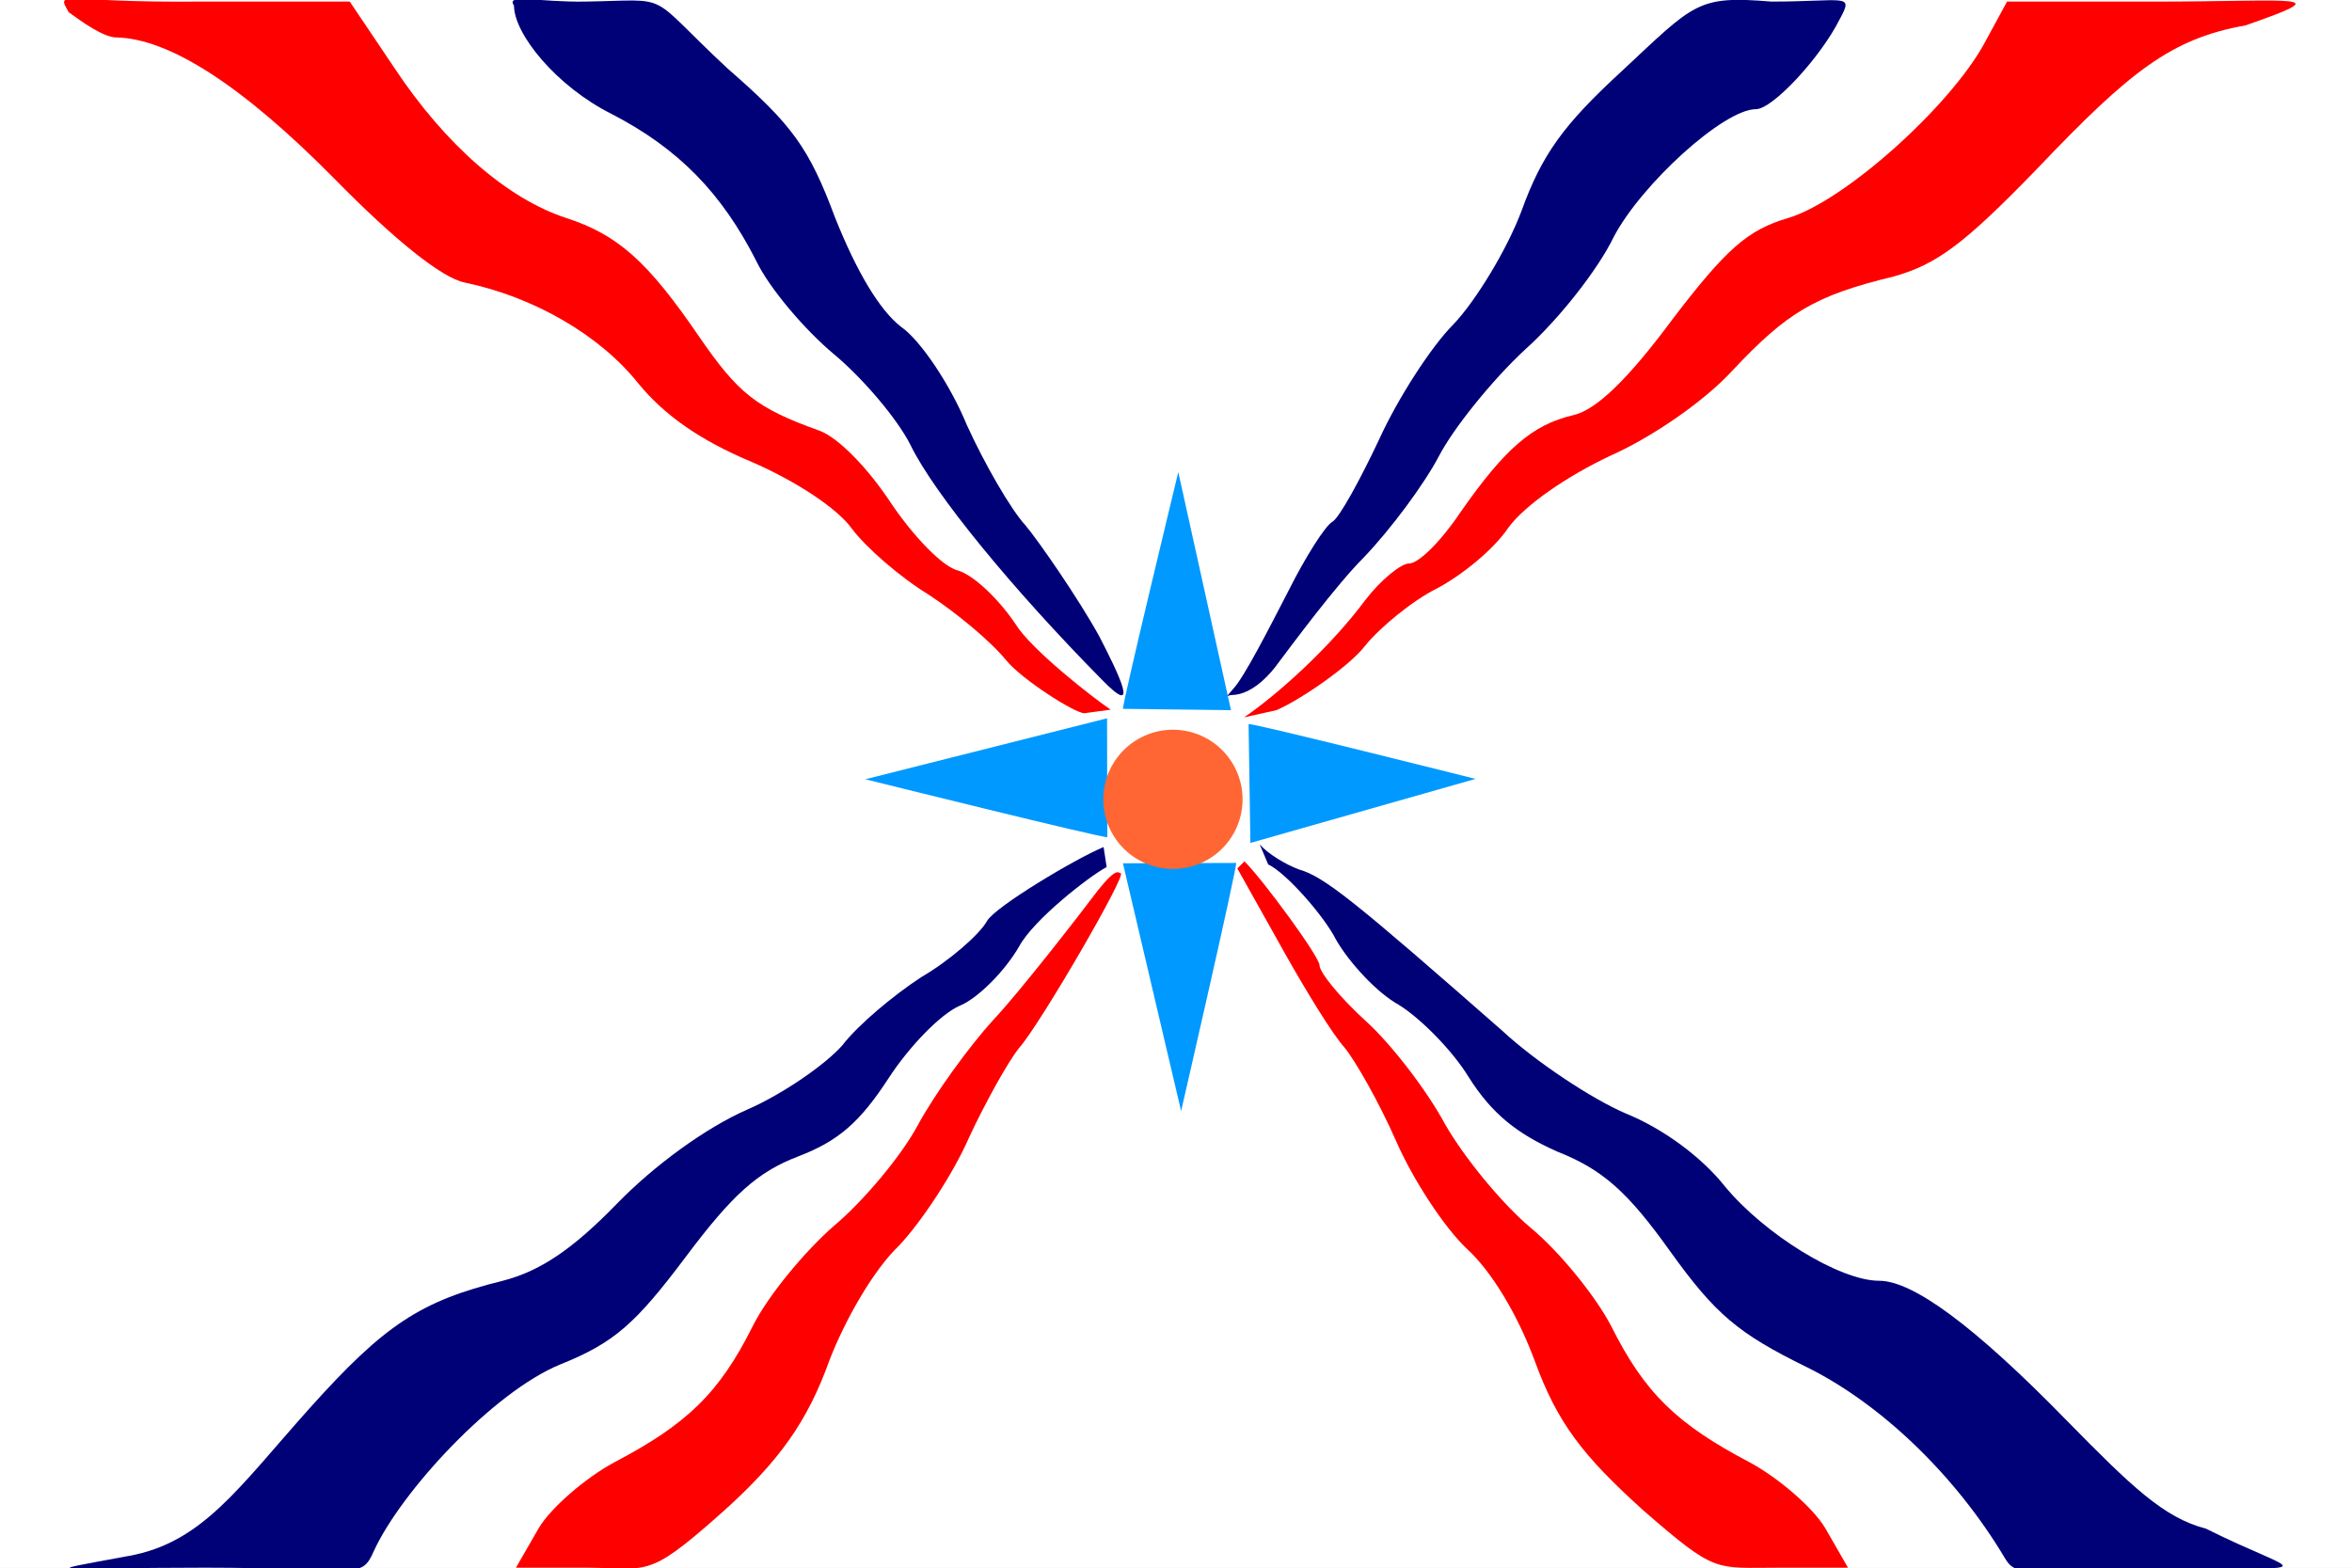
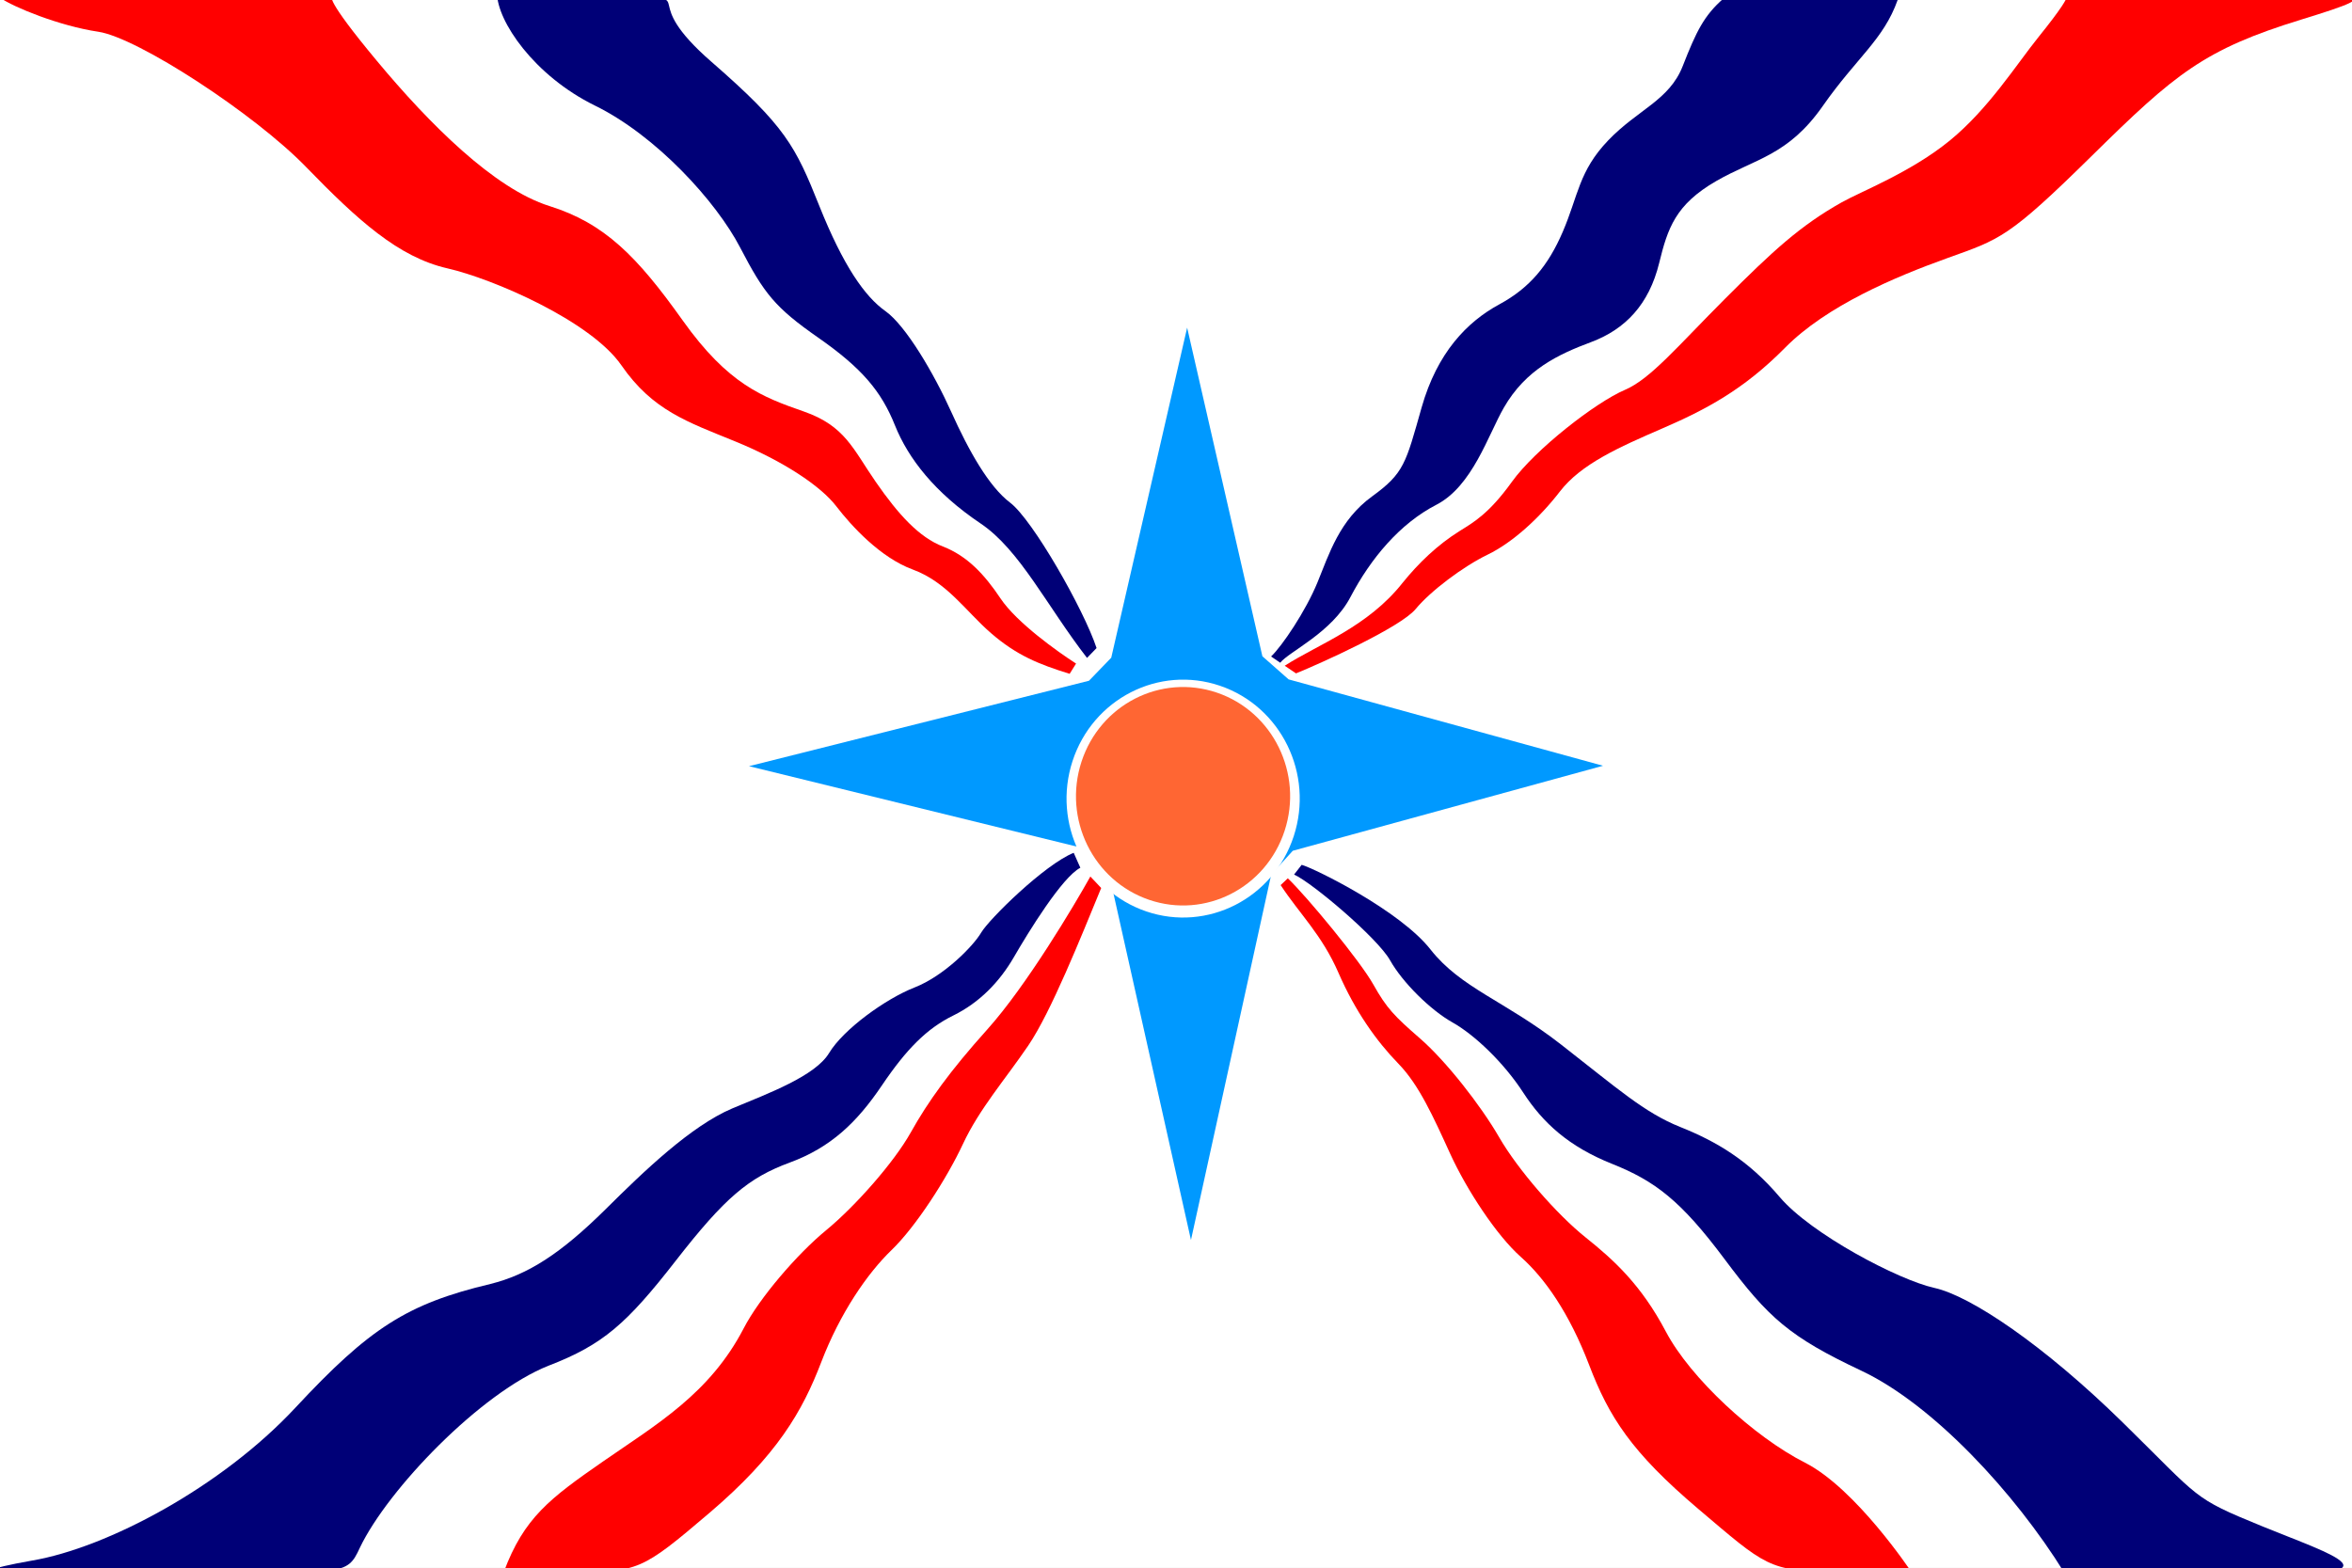
<svg xmlns="http://www.w3.org/2000/svg" version="1.0" width="585px" height="390px" viewBox="0 0 468 323" preserveAspectRatio="xMidYMid meet" id="svg18299">
  <defs id="defs18320" />
-   <rect style="fill:#ffffff;fill-opacity:1;stroke:none;stroke-width:0;stroke-miterlimit:4;stroke-dasharray:none;stroke-opacity:1" id="rect1315" width="484.5" height="323" x="-8.25" y="3.8146970e-06" />
-   <path style="fill:#000077;stroke:none;fill-opacity:1" d="M 219.085,174.517 C 213.174,176.98 196.806,186.787 195.082,189.743 C 193.604,192.453 187.446,197.871 181.535,201.32 C 175.87,205.015 168.48,211.173 165.278,215.36 C 161.83,219.301 152.962,225.459 145.573,228.661 C 137.198,232.356 126.606,239.992 118.724,248.12 C 109.611,257.48 102.96,261.914 95.324,263.884 C 78.328,268.072 70.939,272.998 55.667,289.994 C 40.888,306.497 33.47,317.883 18.198,320.592 C -1.753,324.287 2.709,323 33.992,323 C 65.52,323 66.066,325.696 68.775,319.538 C 74.441,307.223 93.354,286.792 107.147,281.126 C 118.232,276.693 122.665,272.752 133.011,258.958 C 142.617,246.149 147.79,241.469 156.164,238.267 C 164.539,235.065 168.973,231.124 174.884,222.01 C 179.072,215.606 185.476,208.956 189.417,207.231 C 193.112,205.754 198.777,200.088 201.733,194.916 C 204.689,189.497 216.018,180.607 219.713,178.637" id="path18305" />
-   <path style="fill:#ff0000;stroke:none;fill-opacity:1" d="M 220.541,146.212 C 216.847,143.749 204.196,133.829 200.994,128.657 C 197.545,123.484 192.373,118.558 189.171,117.572 C 185.969,116.834 180.057,110.676 175.377,103.779 C 170.697,96.636 164.539,90.231 160.598,88.753 C 147.543,84.073 143.849,81.118 135.72,69.295 C 125.129,53.777 118.971,48.358 108.379,44.909 C 96.31,40.968 83.501,29.884 72.91,13.873 L 63.796,0.326 L 32.514,0.326 C 4.434,0.572 3.222,-2.177 5.912,2.523 C 8.621,4.493 13.055,7.716 15.764,7.716 C 26.602,7.962 41.627,17.568 60.594,36.781 C 73.156,49.589 82.762,57.225 87.442,58.21 C 101.729,61.166 115.276,69.048 123.158,78.901 C 128.577,85.551 135.966,90.724 146.558,95.158 C 155.672,99.099 164.293,104.764 167.249,108.951 C 170.204,112.892 177.348,119.05 183.013,122.499 C 188.678,126.194 195.821,132.105 199.023,136.046 C 202.225,139.987 213.152,146.951 215.122,146.951" id="path19069" />
-   <path style="fill:#000077;stroke:none;fill-opacity:1" id="path18307" d="M 97.628,1.132 C 97.628,7.043 106.409,17.814 117.739,23.48 C 131.533,30.623 140.4,39.737 147.543,53.777 C 150.253,59.442 157.642,68.063 163.554,72.989 C 169.465,77.916 176.609,86.29 179.318,91.709 C 184.244,101.808 200.478,121.535 218.706,140.009 C 226.834,148.384 222.154,138.778 218.213,131.142 C 214.026,123.506 205.674,111.415 202.964,108.212 C 200.009,105.01 194.59,95.65 190.895,87.522 C 187.446,79.147 181.289,70.033 177.348,67.324 C 172.914,63.876 168.234,55.993 163.8,44.909 C 158.381,30.377 154.933,25.697 141.632,14.12 C 124.456,-1.878 130.714,0.026 112.32,0.326 C 102.715,0.482 95.83,-1.385 97.628,1.132 z " />
-   <path style="fill:#000077;stroke:none;fill-opacity:1" id="path18309" d="M 325.876,14.612 C 313.807,25.697 309.373,31.854 305.186,43.431 C 302.23,51.313 295.826,61.905 291.146,66.831 C 286.466,71.511 279.569,82.349 275.874,90.478 C 271.933,98.852 267.745,106.488 266.268,107.474 C 264.79,108.212 260.602,114.863 257.154,121.76 C 253.459,128.903 247.951,139.763 245.734,141.98 C 243.763,144.443 244.345,143.189 245.577,143.189 C 247.055,143.189 250.414,142.472 254.355,137.546 C 258.05,132.62 267.007,120.528 272.672,114.863 C 278.337,108.951 285.234,99.591 288.19,93.926 C 291.146,88.261 299.028,78.408 305.924,72.004 C 312.821,65.846 320.95,55.501 324.152,48.85 C 329.817,38.012 346.813,22.494 353.463,22.494 C 356.912,22.494 366.785,11.83 370.726,3.948 C 373.681,-1.471 371.937,0.326 356.666,0.326 C 341.394,-0.926 340.901,0.572 325.876,14.612 z " />
-   <path style="fill:#ff0000;stroke:none;fill-opacity:1" d="M 254.669,146.324 C 259.841,144.107 269.962,137.031 272.918,133.09 C 276.12,129.149 282.771,123.73 287.697,121.267 C 292.87,118.558 299.52,113.139 302.476,108.705 C 305.924,104.025 314.546,98.113 323.413,93.926 C 332.28,89.985 342.872,82.596 348.537,76.438 C 359.868,64.368 365.533,60.92 381.79,56.979 C 390.657,54.516 396.322,50.328 411.348,34.81 C 430.56,14.612 439.042,7.942 454.313,5.232 C 473.419,-1.458 465.291,0.326 435.487,0.326 L 405.19,0.326 L 400.51,8.947 C 393.367,22.002 371.691,41.461 360.114,44.909 C 351.739,47.372 347.306,51.313 336.221,65.846 C 327.108,78.162 320.457,84.566 315.777,85.551 C 307.402,87.522 301.737,92.448 292.623,105.503 C 288.682,111.415 284.002,116.095 282.032,116.095 C 280.308,116.095 276.12,119.543 272.918,123.73 C 265.775,133.337 254.915,143.122 248.018,147.802" id="path18311" />
-   <path style="fill:#000077;stroke:none;fill-opacity:1" d="M 252.989,178.1 C 256.684,179.824 264.543,188.758 267.007,193.684 C 269.716,198.364 275.381,204.522 279.815,206.985 C 284.249,209.695 290.899,216.345 294.348,222.01 C 299.028,229.4 304.2,233.587 312.575,237.282 C 321.935,240.977 327.108,245.657 335.729,257.726 C 345.089,270.781 349.769,274.722 363.809,281.619 C 379.327,289.255 394.725,304.16 404.824,321.156 C 407.041,324.851 409.131,323.899 437.211,323.406 C 470.956,322.667 466.443,325.084 446.132,314.945 C 437.51,312.728 430.807,306.251 417.506,292.703 C 398.293,272.998 385.731,263.884 378.834,263.884 C 370.706,263.884 355.188,254.278 347.059,244.425 C 342.379,238.514 334.497,232.602 326.615,229.4 C 319.718,226.444 308.141,218.808 301.244,212.404 C 270.948,185.802 264.543,180.629 259.371,179.151 C 256.661,178.166 252.967,175.949 251.242,173.979" id="path19073" />
-   <path style="fill:#ff0000;stroke:none;fill-opacity:1" id="path18315" d="M 217.944,183.407 C 214.249,188.334 201.486,204.768 196.314,210.187 C 191.388,215.606 184.244,225.459 180.796,231.863 C 177.348,238.267 169.465,247.627 163.554,252.554 C 157.642,257.726 150.006,266.84 146.804,273.244 C 139.907,287.038 133.257,293.442 118.232,301.324 C 112.32,304.526 105.177,310.684 102.714,314.872 L 98.034,323 L 112.074,323 C 125.375,323 124.809,325.503 139.834,312.202 C 152.396,301.118 158.135,292.703 162.569,280.387 C 165.771,272.013 171.682,261.667 176.855,256.741 C 181.535,251.815 188.185,241.716 191.388,234.326 C 194.836,226.937 199.516,218.562 201.733,215.853 C 205.92,211.173 224.08,179.913 222.602,179.913 C 222.11,179.913 221.885,178.481 217.944,183.407 z " />
-   <path style="fill:#ff0000;stroke:none;fill-opacity:1" id="path18317" d="M 256.415,196.394 C 260.849,204.276 266.268,213.143 268.731,215.853 C 270.948,218.562 275.874,227.183 279.322,235.065 C 282.771,242.947 289.175,252.8 293.855,257.234 C 299.028,261.914 304.447,271.027 307.895,280.387 C 312.575,293.196 317.768,299.92 330.33,311.25 C 345.355,324.305 344.842,323 358.39,323 L 372.43,323 L 367.75,314.872 C 365.287,310.684 358.143,304.526 352.232,301.324 C 337.207,293.442 330.556,287.038 323.659,273.244 C 320.457,267.086 313.068,257.973 307.156,253.046 C 301.244,248.12 293.362,238.514 289.421,231.617 C 285.727,224.72 278.337,215.114 273.164,210.434 C 267.745,205.507 263.558,200.335 263.558,198.857 C 263.558,197.133 252.05,181.415 248.109,177.474 L 246.63,178.928 L 256.415,196.394 z " />
-   <path style="fill:#0099ff;fill-opacity:1;stroke:none" id="path18313" d="M 223.068,177.868 L 235.053,228.919 C 235.053,228.919 246.736,178.196 246.382,177.796 L 223.068,177.868 z " />
-   <path d="M 219.797,147.997 L 169.998,160.556 C 169.998,160.556 219.462,172.854 219.852,172.482 L 219.797,147.997 z " id="path18329" style="fill:#0099ff;fill-opacity:1;stroke:none" />
-   <path style="fill:#0099ff;fill-opacity:1;stroke:none" id="path18331" d="M 245.325,146.317 L 234.474,97.267 C 234.474,97.267 222.754,145.659 223.087,146.047 L 245.325,146.317 z " />
-   <path d="M 249.323,173.673 L 295.702,160.482 C 295.702,160.482 249.312,148.814 248.953,149.19 L 249.323,173.673 z " id="path18333" style="fill:#0099ff;fill-opacity:1;stroke:none" />
-   <path style="fill:#ff6633;fill-opacity:1;stroke:none;stroke-width:0;stroke-linecap:butt;stroke-linejoin:miter;stroke-miterlimit:4;stroke-dasharray:none;stroke-opacity:1" id="path18335" d="M 227.345,164.885 A 14.404,14.404 0 1 1 227.344,164.888" transform="matrix(0.995653,0,0,0.995653,-6.592345,-4.011086)" />
+   <rect style="fill:#ffffff;fill-opacity:1;stroke:none;stroke-width:0;stroke-miterlimit:4;stroke-dasharray:none;stroke-opacity:1" id="rect1658" width="484.5" height="323" x="-8.25" y="1.4210855e-14" />
+   <path style="fill:#000077;fill-opacity:1;stroke:none" d="M 212.926,175.709 C 206.936,178.114 195.488,189.388 193.866,192.154 C 192.243,194.919 186.226,201.077 180.139,203.457 C 174.162,205.793 165.478,212.089 162.554,216.943 C 159.687,221.702 150.074,225.253 142.587,228.379 C 134.101,231.986 124.482,241.214 116.496,249.15 C 107.261,258.289 100.522,262.617 92.785,264.541 C 75.564,268.63 67.827,273.68 52.603,290.033 C 37.378,306.387 13.863,318.88 -1.611,321.526 C -21.827,325.133 -1.057,323.876 30.639,323.876 C 62.586,323.876 63.139,324.892 65.884,318.879 C 71.625,306.855 90.789,286.907 104.765,281.376 C 115.996,277.047 120.863,272.718 130.971,259.731 C 141.079,246.745 145.946,242.657 154.432,239.53 C 162.918,236.404 168.284,231.233 173.4,223.658 C 178.516,216.082 182.699,211.899 188.125,209.228 C 193.466,206.6 197.609,202.374 200.604,197.204 C 203.599,192.033 210.551,180.714 214.295,178.79" id="path1660" />
+   <path style="fill:#ff0000;fill-opacity:1;stroke:none" d="M 213.413,136.72 C 209.706,134.342 201.191,128.298 197.854,123.304 C 194.518,118.31 190.967,114.53 185.991,112.602 C 181.086,110.702 176.847,106.063 172.151,99.285 C 167.455,92.508 165.849,87.751 157.322,84.779 C 148.795,81.806 141.752,79.19 132.36,65.992 C 122.968,52.794 116.295,46.016 104.927,42.449 C 93.558,38.882 80.243,25.594 69.337,12.485 C 58.432,-0.624 60.193,-0.595 60.193,-0.595 L -8.202,-0.445 C -5.484,1.457 3.909,5.33 11.999,6.54 C 20.118,7.754 44.134,23.425 54.776,34.382 C 65.419,45.341 73.785,52.977 83.919,55.291 C 93.214,57.412 113.413,66.095 119.755,75.267 C 126.201,84.587 133.349,86.919 143.235,90.962 C 153.12,95.005 160.809,100.136 163.995,104.279 C 167.181,108.422 173.114,114.9 179.813,117.359 C 186.819,119.931 190.74,125.982 195.877,130.438 C 201.139,135.002 205.705,136.859 212.09,138.83" id="path1662" />
+   <path style="fill:#000077;fill-opacity:1;stroke:none" id="path1664" d="M 94.139,-1.416 C 94.139,4.291 101.714,15.576 114.318,21.759 C 126.923,27.943 139.28,41.498 144.223,51.01 C 149.166,60.522 151.418,63.372 160.288,69.559 C 169.305,75.849 173.29,80.608 176.105,87.633 C 178.845,94.469 184.311,101.508 193.748,107.855 C 201.837,113.296 207.406,124.882 215.669,135.552 L 217.638,133.524 C 214.979,125.494 204.437,107.043 199.832,103.566 C 195.447,100.255 191.305,92.871 187.721,84.904 C 184.138,76.938 178.33,67.062 174.128,64.09 C 169.927,61.117 165.478,54.815 160.535,42.449 C 155.592,30.083 153.581,26.034 138.292,12.723 C 123.002,-0.588 135.51,-0.229 122.765,-0.595 L 94.139,-1.416 z " />
+   <path style="fill:#000077;fill-opacity:1;stroke:none" id="path1666" d="M 338.385,13.611 C 335.618,20.686 329.15,22.544 323.048,28.906 C 316.949,35.266 316.873,40.329 313.659,47.784 C 310.691,54.668 306.916,59.291 300.594,62.714 C 293.96,66.307 287.805,72.646 284.595,83.96 C 281.328,95.475 281.013,97.474 274.391,102.278 C 267.653,107.166 265.532,114.176 263.137,120.009 C 260.689,125.971 255.82,133.153 253.589,135.26 L 255.47,136.546 C 257.329,134.206 266.075,130.38 269.936,123.014 C 274.073,115.122 280.069,107.898 287.626,104.004 C 295.062,100.173 298.294,89.632 301.536,83.991 C 306.06,76.12 312.767,73.003 319.501,70.485 C 326.541,67.854 331.433,62.74 333.526,54.206 C 335.289,47.015 336.891,42.147 345.274,37.308 C 353.306,32.672 360.064,32.092 367.232,21.841 C 374.239,11.821 379.739,8.213 382.662,-0.02 L 346.786,-0.311 C 342.788,3.184 341.195,6.426 338.385,13.611 z " />
+   <path style="fill:#ff0000;fill-opacity:1;stroke:none" d="M 258.719,138.741 C 263.924,136.635 280.26,129.237 283.358,125.493 C 286.456,121.748 293.148,116.716 298.229,114.259 C 303.311,111.801 308.879,106.731 313.101,101.244 C 317.428,95.621 325.246,92.141 334.169,88.279 C 343.092,84.418 350.9,80.322 359.451,71.662 C 368.002,63.002 382.109,57.052 392.912,53.172 C 403.785,49.267 405.429,49.077 422.655,32.108 C 439.881,15.14 445.782,10.175 465.89,4.004 C 486.06,-2.187 476.936,-0.658 446.945,-0.658 L 416.459,-0.658 C 416.459,-0.658 421.013,-3.964 411.749,7.533 C 407.117,13.282 401.399,22.416 393.4,28.955 C 385.402,35.494 375.125,39.438 371.1,41.704 C 362.624,46.478 357.001,51.637 347.058,61.598 C 337.338,71.335 331.728,78.091 326.485,80.322 C 320.395,82.914 307.95,92.645 303.187,99.28 C 298.497,105.811 295.294,107.623 292.529,109.343 C 287.801,112.285 283.928,116.07 280.706,120.048 C 273.518,129.176 263.335,132.72 256.395,137.166" id="path1668" />
+   <path style="fill:#000077;fill-opacity:1;stroke:none" d="M 258.324,180.189 C 262.029,181.847 275.508,193.242 278.102,197.86 C 280.695,202.478 286.499,208.163 290.945,210.649 C 295.391,213.136 301.442,218.82 305.518,225.097 C 309.593,231.373 314.903,236.228 323.795,239.781 C 332.687,243.333 337.997,247.359 347.012,259.438 C 356.027,271.517 360.349,275.425 375.169,282.411 C 389.988,289.398 406.83,307.642 416.957,323.983 L 453.596,324.183 C 488.535,325.218 472.223,320.395 457.717,314.455 C 443.212,308.515 445.314,309.056 429.013,293.069 C 412.712,277.083 397.671,267.001 390.235,265.359 C 382.8,263.717 364.795,254.228 358.374,246.649 C 351.952,239.07 345.283,235.162 337.873,232.202 C 330.464,229.241 324.918,224.243 313.314,215.205 C 301.711,206.168 292.709,203.626 286.404,195.599 C 280.098,187.573 262.48,178.896 259.887,178.186" id="path1670" />
+   <path style="fill:#ff0000;fill-opacity:1;stroke:none" id="path1672" d="M 216.358,180.594 C 213.06,186.511 203.19,203.123 195.114,212.114 C 187.398,220.704 182.884,227.025 179.39,233.277 C 175.896,239.53 167.909,248.549 161.919,253.479 C 155.929,258.409 148.192,267.427 144.948,273.68 C 137.959,287.147 127.02,293.451 115.996,301.096 C 104.973,308.741 99.682,312.739 95.531,323.876 L 109.757,323.876 C 123.234,323.876 123.909,323.621 137.885,311.717 C 151.862,299.812 157.052,290.755 160.921,280.654 C 164.79,270.554 170.405,262.377 175.397,257.567 C 180.388,252.757 186.753,242.897 190.122,235.682 C 193.491,228.468 198.887,222.308 203.565,215.425 C 208.242,208.543 214.376,193.191 218.591,182.957 L 216.358,180.594 z " />
+   <path style="fill:#ff0000;fill-opacity:1;stroke:none" id="path1674" d="M 267.481,200.465 C 270.921,208.363 275.282,214.498 279.831,219.176 C 284.059,223.524 286.993,230.07 290.451,237.649 C 293.909,245.228 300.084,254.583 305.024,258.964 C 309.963,263.346 315.027,270.57 319.102,281.227 C 323.177,291.885 327.767,299.179 341.598,310.903 C 355.43,322.626 356.151,323.793 369.735,323.793 L 385.422,323.793 C 385.422,323.793 374.058,306.687 363.56,301.359 C 353.063,296.03 339.973,283.951 334.909,274.359 C 329.846,264.767 324.289,259.675 318.361,254.938 C 312.433,250.201 304.406,240.965 300.578,234.333 C 296.749,227.702 289.587,218.584 284.276,213.965 C 278.966,209.347 277.389,207.731 274.644,202.834 C 271.898,197.937 260.988,184.754 257.036,180.964 L 255.553,182.363 C 259.529,188.397 264.041,192.568 267.481,200.465 z " />
+   <g id="g1693" transform="matrix(8.757543,0,0,8.757543,-3013.481,-1354.496)">
+     <path id="path1676" d="M 369.261,175.289 L 368.558,174.601 L 360.777,172.692 L 368.774,170.682 L 369.298,170.14 L 371.083,162.375 L 372.853,170.106 L 373.47,170.65 L 380.865,172.682 L 373.568,174.682 L 373.061,175.241 L 371.173,183.84 L 369.261,175.289 z " style="fill:#0099ff;fill-opacity:1;stroke:none" />
+     <path style="fill:#ffffff;fill-opacity:1;stroke:none;stroke-width:0;stroke-linecap:butt;stroke-linejoin:miter;stroke-miterlimit:4;stroke-dasharray:none;stroke-opacity:1" id="path6895" d="M 227.345,164.885 A 14.404,14.404 0 1 1 227.344,164.888" transform="matrix(0.190366,0,0,0.194243,325.1091,140.5417)" />
+     <path transform="matrix(0.174821,0,0,0.178381,328.8535,143.1741)" d="M 227.345,164.885 A 14.404,14.404 0 1 1 227.344,164.888" id="path1679" style="fill:#ff6633;fill-opacity:1;stroke:none;stroke-width:0;stroke-linecap:butt;stroke-linejoin:miter;stroke-miterlimit:4;stroke-dasharray:none;stroke-opacity:1" />
+   </g>
</svg>
